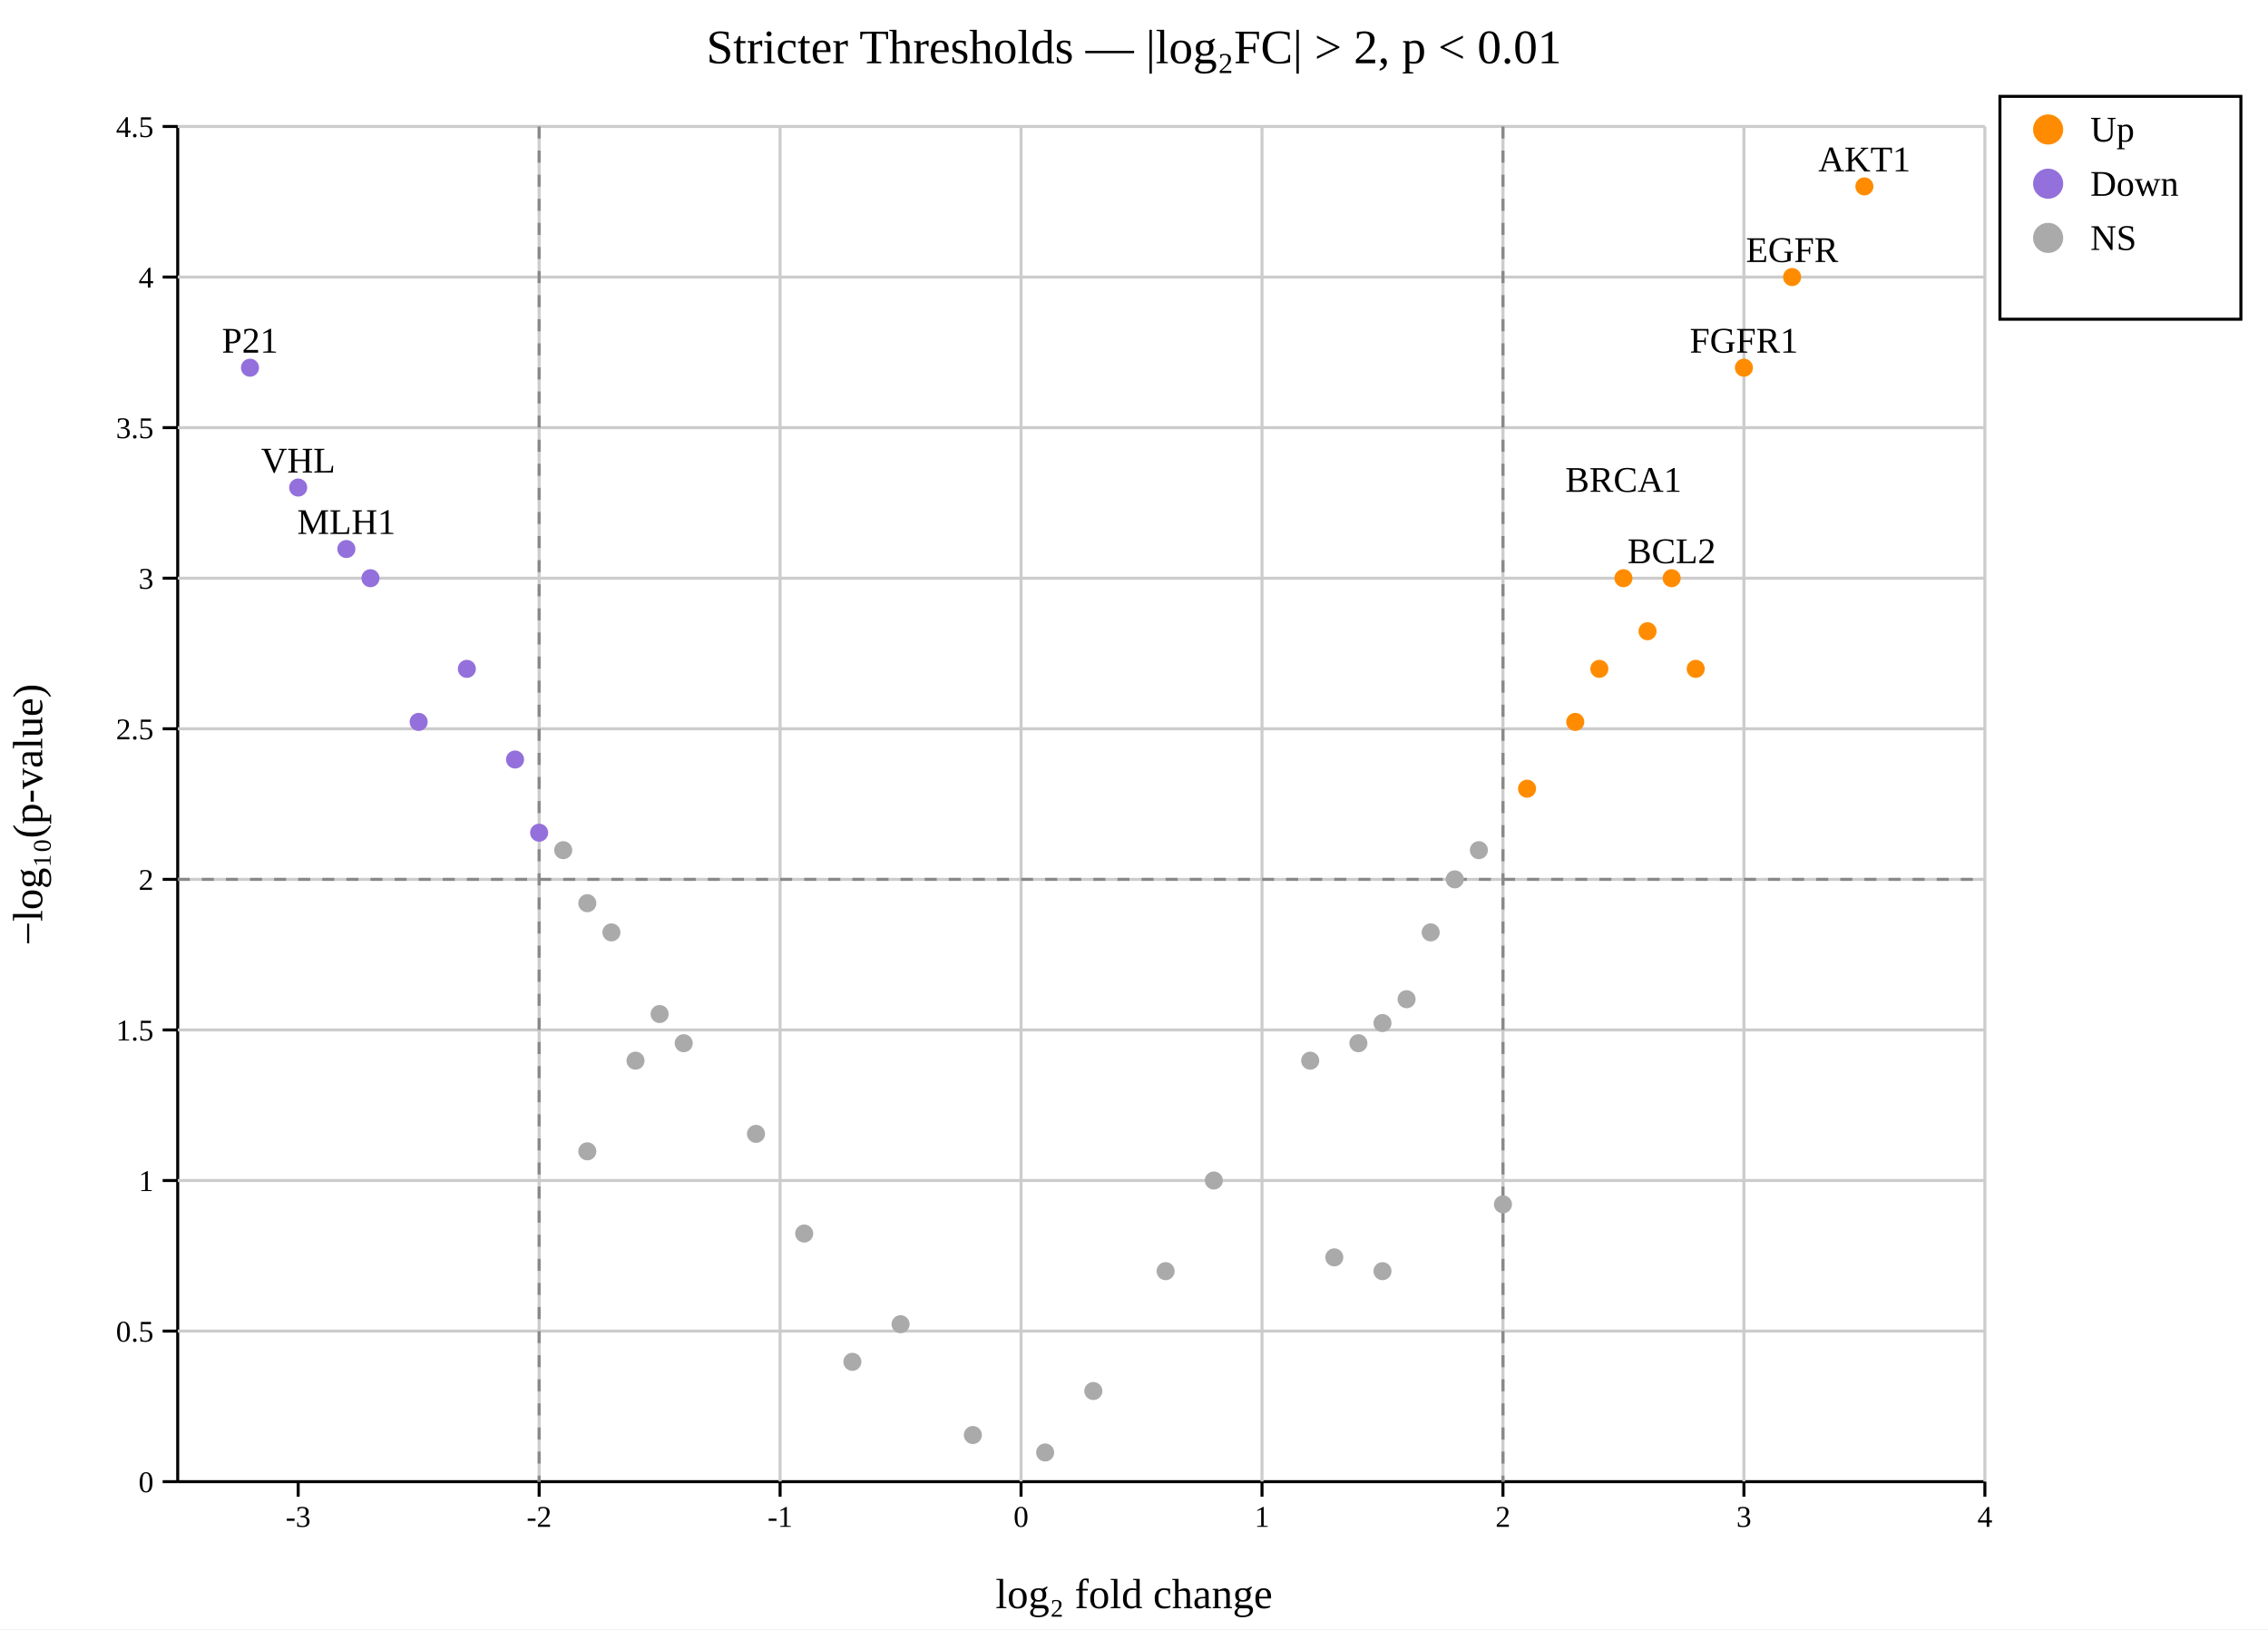
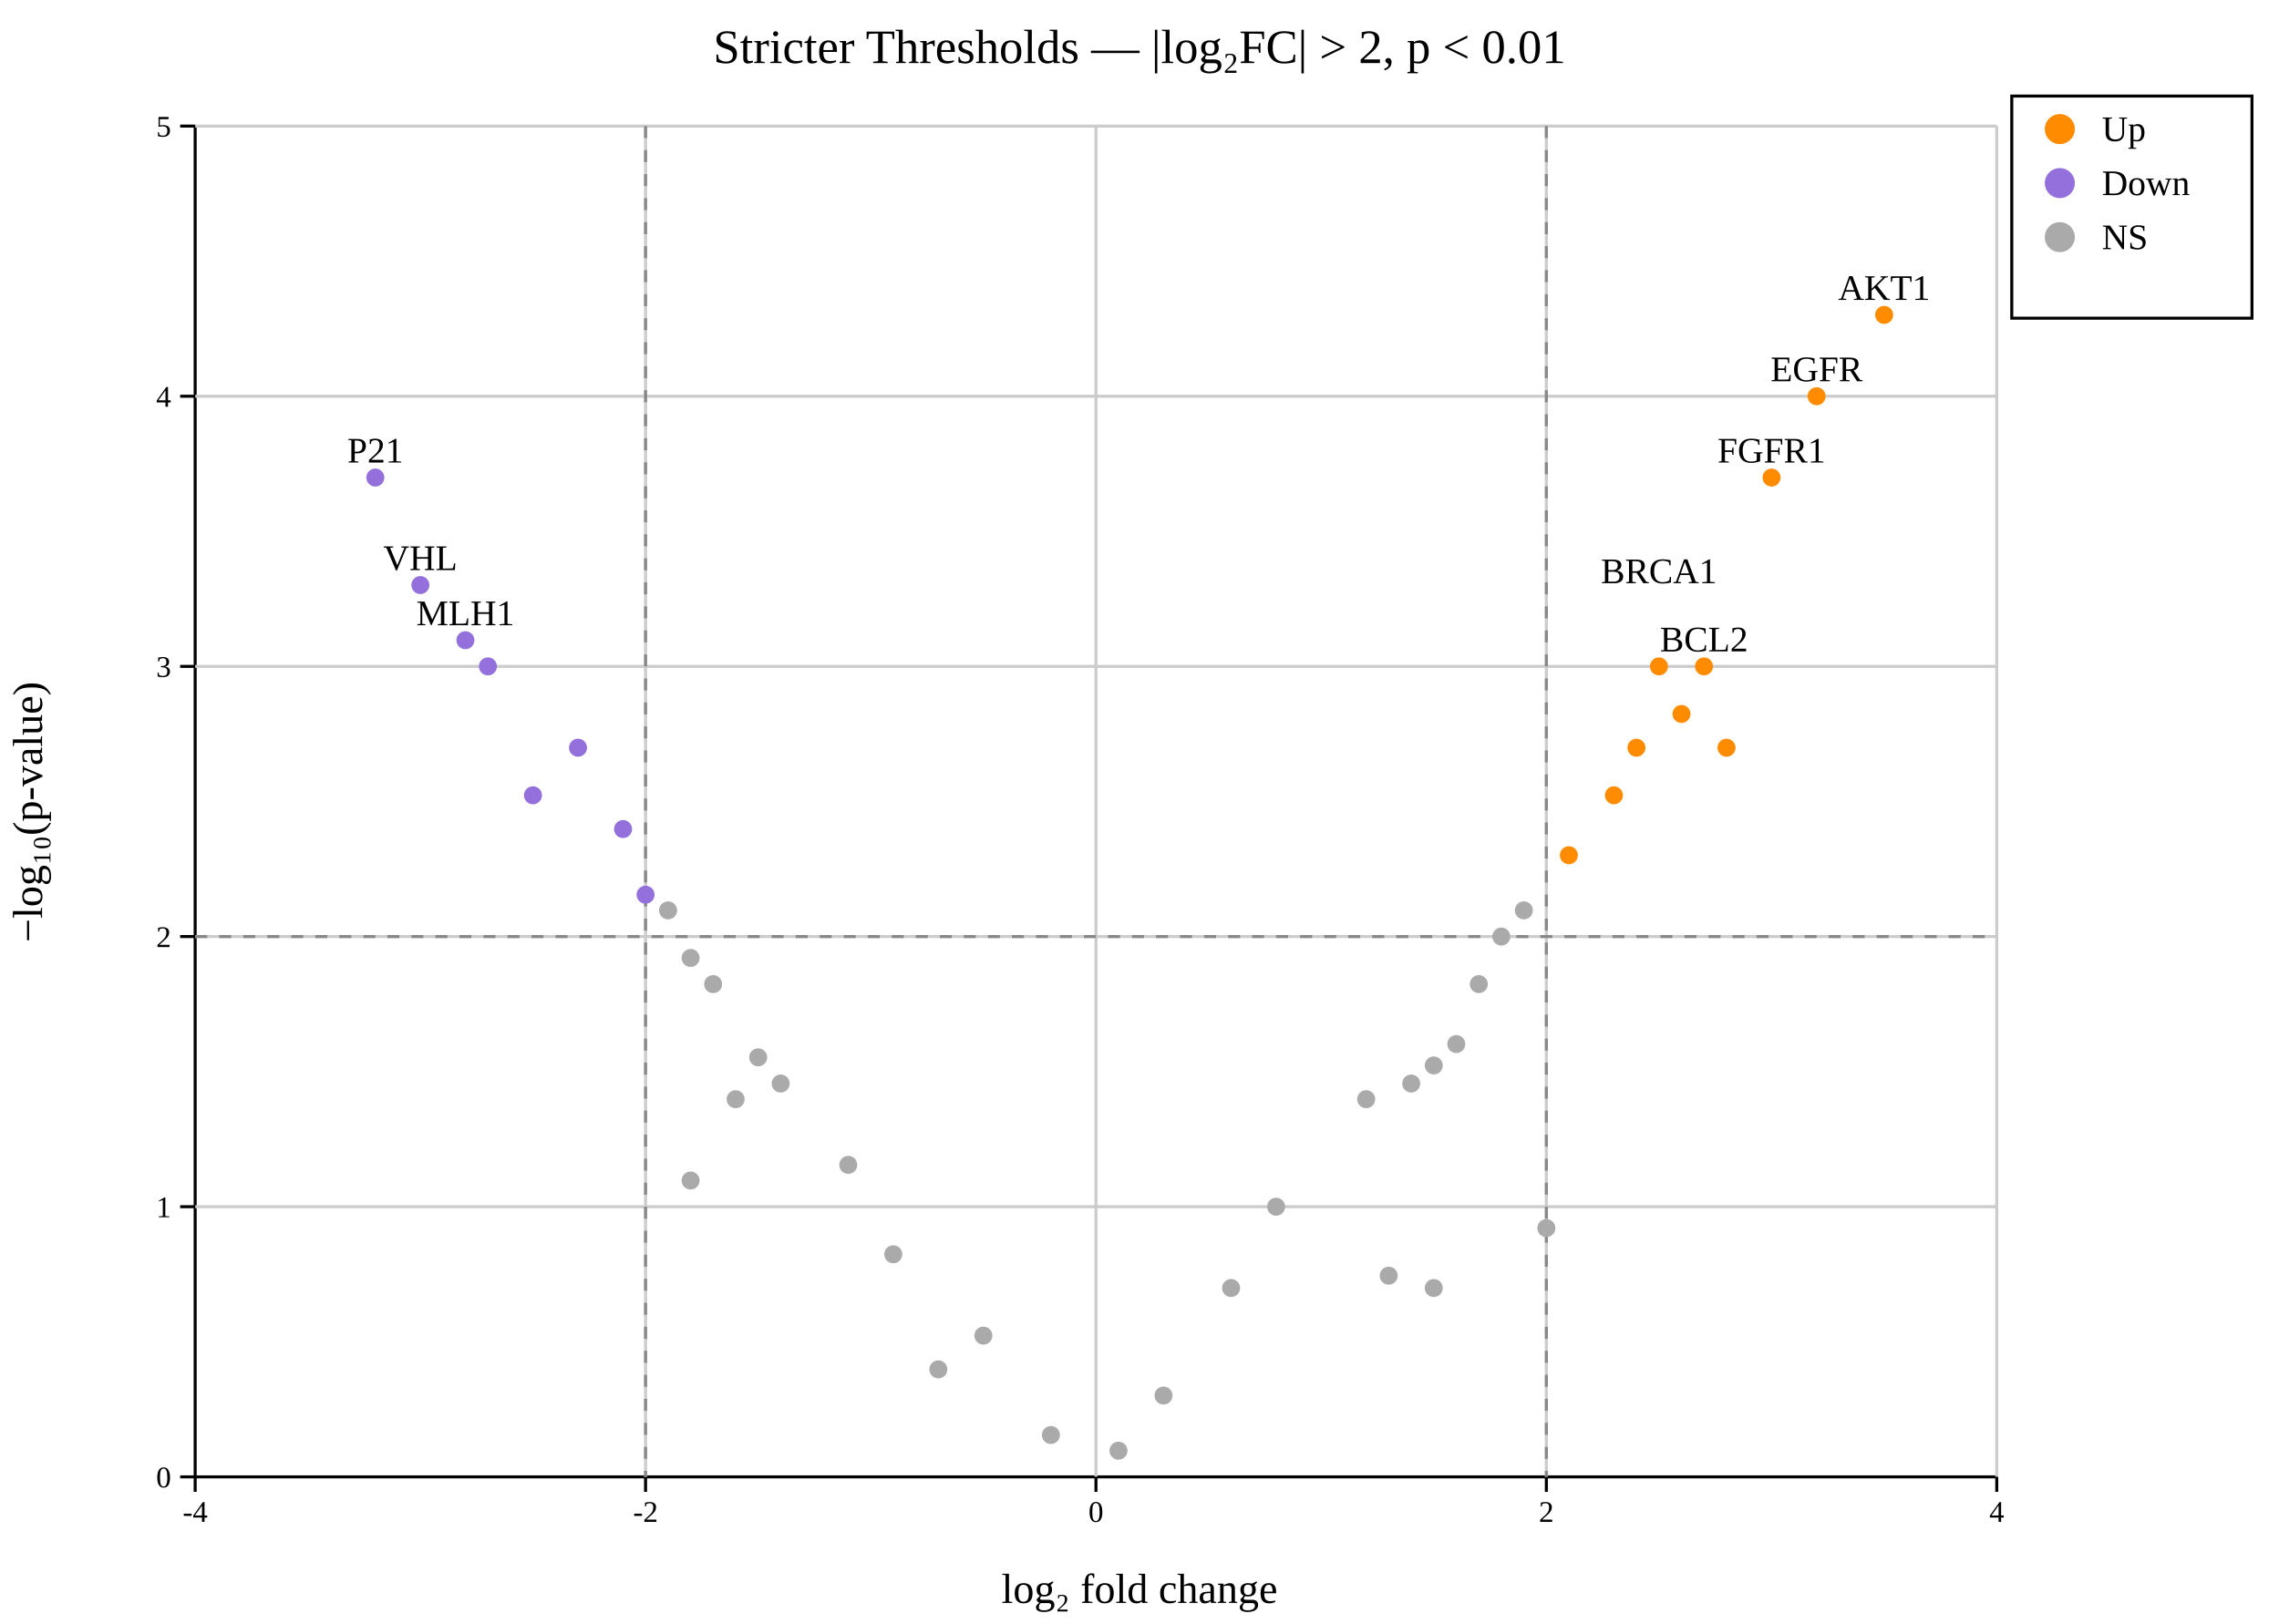
- <svg xmlns="http://www.w3.org/2000/svg" width="753" height="541" fill="black">
+ <svg xmlns="http://www.w3.org/2000/svg" width="759" height="541" fill="black">
  <rect width="100%" height="100%" fill="white" />
-   <line x1="59" y1="492" x2="659" y2="492" stroke="black" stroke-width="1" />
-   <line x1="59" y1="42" x2="59" y2="492" stroke="black" stroke-width="1" />
-   <line x1="179" y1="42" x2="179" y2="492" stroke="#ccc" stroke-width="1" />
-   <line x1="259" y1="42" x2="259" y2="492" stroke="#ccc" stroke-width="1" />
-   <line x1="339" y1="42" x2="339" y2="492" stroke="#ccc" stroke-width="1" />
-   <line x1="419" y1="42" x2="419" y2="492" stroke="#ccc" stroke-width="1" />
-   <line x1="499" y1="42" x2="499" y2="492" stroke="#ccc" stroke-width="1" />
-   <line x1="579" y1="42" x2="579" y2="492" stroke="#ccc" stroke-width="1" />
-   <line x1="659" y1="42" x2="659" y2="492" stroke="#ccc" stroke-width="1" />
-   <line x1="59" y1="442" x2="659" y2="442" stroke="#ccc" stroke-width="1" />
-   <line x1="59" y1="392" x2="659" y2="392" stroke="#ccc" stroke-width="1" />
-   <line x1="59" y1="342" x2="659" y2="342" stroke="#ccc" stroke-width="1" />
-   <line x1="59" y1="292" x2="659" y2="292" stroke="#ccc" stroke-width="1" />
-   <line x1="59" y1="242" x2="659" y2="242" stroke="#ccc" stroke-width="1" />
-   <line x1="59" y1="192" x2="659" y2="192" stroke="#ccc" stroke-width="1" />
-   <line x1="59" y1="142" x2="659" y2="142" stroke="#ccc" stroke-width="1" />
-   <line x1="59" y1="92" x2="659" y2="92" stroke="#ccc" stroke-width="1" />
-   <line x1="59" y1="42" x2="659" y2="42" stroke="#ccc" stroke-width="1" />
-   <line x1="99" y1="492" x2="99" y2="497" stroke="black" stroke-width="1" />
-   <text x="99" y="507" font-size="10" text-anchor="middle">-3</text>
-   <line x1="179" y1="492" x2="179" y2="497" stroke="black" stroke-width="1" />
-   <text x="179" y="507" font-size="10" text-anchor="middle">-2</text>
-   <line x1="259" y1="492" x2="259" y2="497" stroke="black" stroke-width="1" />
-   <text x="259" y="507" font-size="10" text-anchor="middle">-1</text>
-   <line x1="339" y1="492" x2="339" y2="497" stroke="black" stroke-width="1" />
-   <text x="339" y="507" font-size="10" text-anchor="middle">0</text>
-   <line x1="419" y1="492" x2="419" y2="497" stroke="black" stroke-width="1" />
-   <text x="419" y="507" font-size="10" text-anchor="middle">1</text>
-   <line x1="499" y1="492" x2="499" y2="497" stroke="black" stroke-width="1" />
-   <text x="499" y="507" font-size="10" text-anchor="middle">2</text>
-   <line x1="579" y1="492" x2="579" y2="497" stroke="black" stroke-width="1" />
-   <text x="579" y="507" font-size="10" text-anchor="middle">3</text>
-   <line x1="659" y1="492" x2="659" y2="497" stroke="black" stroke-width="1" />
-   <text x="659" y="507" font-size="10" text-anchor="middle">4</text>
-   <line x1="54" y1="492" x2="59" y2="492" stroke="black" stroke-width="1" />
-   <text x="51" y="495.5" font-size="10" text-anchor="end">0</text>
-   <line x1="54" y1="442" x2="59" y2="442" stroke="black" stroke-width="1" />
-   <text x="51" y="445.5" font-size="10" text-anchor="end">0.5</text>
-   <line x1="54" y1="392" x2="59" y2="392" stroke="black" stroke-width="1" />
-   <text x="51" y="395.5" font-size="10" text-anchor="end">1</text>
-   <line x1="54" y1="342" x2="59" y2="342" stroke="black" stroke-width="1" />
-   <text x="51" y="345.5" font-size="10" text-anchor="end">1.5</text>
-   <line x1="54" y1="292" x2="59" y2="292" stroke="black" stroke-width="1" />
-   <text x="51" y="295.5" font-size="10" text-anchor="end">2</text>
-   <line x1="54" y1="242" x2="59" y2="242" stroke="black" stroke-width="1" />
-   <text x="51" y="245.5" font-size="10" text-anchor="end">2.5</text>
-   <line x1="54" y1="192" x2="59" y2="192" stroke="black" stroke-width="1" />
-   <text x="51" y="195.5" font-size="10" text-anchor="end">3</text>
-   <line x1="54" y1="142" x2="59" y2="142" stroke="black" stroke-width="1" />
-   <text x="51" y="145.5" font-size="10" text-anchor="end">3.5</text>
-   <line x1="54" y1="92" x2="59" y2="92" stroke="black" stroke-width="1" />
-   <text x="51" y="95.5" font-size="10" text-anchor="end">4</text>
-   <line x1="54" y1="42" x2="59" y2="42" stroke="black" stroke-width="1" />
-   <text x="51" y="45.5" font-size="10" text-anchor="end">4.5</text>
-   <text x="376.5" y="534" font-size="14" text-anchor="middle">log₂ fold change</text>
+   <line x1="65" y1="492" x2="665" y2="492" stroke="black" stroke-width="1" />
+   <line x1="65" y1="42" x2="65" y2="492" stroke="black" stroke-width="1" />
+   <line x1="215" y1="42" x2="215" y2="492" stroke="#ccc" stroke-width="1" />
+   <line x1="365" y1="42" x2="365" y2="492" stroke="#ccc" stroke-width="1" />
+   <line x1="515" y1="42" x2="515" y2="492" stroke="#ccc" stroke-width="1" />
+   <line x1="665" y1="42" x2="665" y2="492" stroke="#ccc" stroke-width="1" />
+   <line x1="65" y1="402" x2="665" y2="402" stroke="#ccc" stroke-width="1" />
+   <line x1="65" y1="312" x2="665" y2="312" stroke="#ccc" stroke-width="1" />
+   <line x1="65" y1="222" x2="665" y2="222" stroke="#ccc" stroke-width="1" />
+   <line x1="65" y1="132" x2="665" y2="132" stroke="#ccc" stroke-width="1" />
+   <line x1="65" y1="42" x2="665" y2="42" stroke="#ccc" stroke-width="1" />
+   <line x1="65" y1="492" x2="65" y2="497" stroke="black" stroke-width="1" />
+   <text x="65" y="507" font-size="10" text-anchor="middle">-4</text>
+   <line x1="215" y1="492" x2="215" y2="497" stroke="black" stroke-width="1" />
+   <text x="215" y="507" font-size="10" text-anchor="middle">-2</text>
+   <line x1="365" y1="492" x2="365" y2="497" stroke="black" stroke-width="1" />
+   <text x="365" y="507" font-size="10" text-anchor="middle">0</text>
+   <line x1="515" y1="492" x2="515" y2="497" stroke="black" stroke-width="1" />
+   <text x="515" y="507" font-size="10" text-anchor="middle">2</text>
+   <line x1="665" y1="492" x2="665" y2="497" stroke="black" stroke-width="1" />
+   <text x="665" y="507" font-size="10" text-anchor="middle">4</text>
+   <line x1="60" y1="492" x2="65" y2="492" stroke="black" stroke-width="1" />
+   <text x="57" y="495.5" font-size="10" text-anchor="end">0</text>
+   <line x1="60" y1="402" x2="65" y2="402" stroke="black" stroke-width="1" />
+   <text x="57" y="405.5" font-size="10" text-anchor="end">1</text>
+   <line x1="60" y1="312" x2="65" y2="312" stroke="black" stroke-width="1" />
+   <text x="57" y="315.5" font-size="10" text-anchor="end">2</text>
+   <line x1="60" y1="222" x2="65" y2="222" stroke="black" stroke-width="1" />
+   <text x="57" y="225.5" font-size="10" text-anchor="end">3</text>
+   <line x1="60" y1="132" x2="65" y2="132" stroke="black" stroke-width="1" />
+   <text x="57" y="135.5" font-size="10" text-anchor="end">4</text>
+   <line x1="60" y1="42" x2="65" y2="42" stroke="black" stroke-width="1" />
+   <text x="57" y="45.5" font-size="10" text-anchor="end">5</text>
+   <text x="379.5" y="534" font-size="14" text-anchor="middle">log₂ fold change</text>
  <text x="14" y="270.5" font-size="14" text-anchor="middle" transform="rotate(-90,14,270.5)">−log₁₀(p-value)</text>
-   <text x="376.5" y="21" font-size="16" text-anchor="middle">Stricter Thresholds — |log₂FC| &gt; 2, p &lt; 0.01</text>
-   <line x1="59" y1="292" x2="659" y2="292" stroke="#888888" stroke-width="1" stroke-dasharray="4 4" />
-   <line x1="179" y1="42" x2="179" y2="492" stroke="#888888" stroke-width="1" stroke-dasharray="4 4" />
-   <line x1="499" y1="42" x2="499" y2="492" stroke="#888888" stroke-width="1" stroke-dasharray="4 4" />
-   <circle cx="483" cy="292" r="3" fill="#aaaaaa" />
-   <circle cx="491" cy="282.309" r="3" fill="#aaaaaa" />
-   <circle cx="467" cy="331.794" r="3" fill="#aaaaaa" />
-   <circle cx="459" cy="339.712" r="3" fill="#aaaaaa" />
-   <circle cx="435" cy="352.206" r="3" fill="#aaaaaa" />
-   <circle cx="475" cy="309.609" r="3" fill="#aaaaaa" />
-   <circle cx="451" cy="346.407" r="3" fill="#aaaaaa" />
-   <circle cx="187" cy="282.309" r="3" fill="#aaaaaa" />
-   <circle cx="203" cy="309.609" r="3" fill="#aaaaaa" />
-   <circle cx="211" cy="352.206" r="3" fill="#aaaaaa" />
-   <circle cx="227" cy="346.407" r="3" fill="#aaaaaa" />
-   <circle cx="219" cy="336.716" r="3" fill="#aaaaaa" />
-   <circle cx="195" cy="299.918" r="3" fill="#aaaaaa" />
-   <circle cx="363" cy="461.897" r="3" fill="#aaaaaa" />
-   <circle cx="299" cy="439.712" r="3" fill="#aaaaaa" />
-   <circle cx="403" cy="392" r="3" fill="#aaaaaa" />
-   <circle cx="323" cy="476.51" r="3" fill="#aaaaaa" />
-   <circle cx="387" cy="422.103" r="3" fill="#aaaaaa" />
-   <circle cx="267" cy="409.609" r="3" fill="#aaaaaa" />
-   <circle cx="347" cy="482.309" r="3" fill="#aaaaaa" />
-   <circle cx="283" cy="452.206" r="3" fill="#aaaaaa" />
-   <circle cx="459" cy="422.103" r="3" fill="#aaaaaa" />
-   <circle cx="251" cy="376.51" r="3" fill="#aaaaaa" />
-   <circle cx="499" cy="399.918" r="3" fill="#aaaaaa" />
-   <circle cx="195" cy="382.309" r="3" fill="#aaaaaa" />
-   <circle cx="443" cy="417.527" r="3" fill="#aaaaaa" />
-   <circle cx="83" cy="122.103" r="3" fill="mediumpurple" />
-   <circle cx="99" cy="161.897" r="3" fill="mediumpurple" />
-   <circle cx="139" cy="239.712" r="3" fill="mediumpurple" />
-   <circle cx="123" cy="192" r="3" fill="mediumpurple" />
-   <circle cx="155" cy="222.103" r="3" fill="mediumpurple" />
-   <circle cx="179" cy="276.51" r="3" fill="mediumpurple" />
-   <circle cx="171" cy="252.206" r="3" fill="mediumpurple" />
-   <circle cx="115" cy="182.309" r="3" fill="mediumpurple" />
-   <circle cx="619" cy="61.897" r="3" fill="darkorange" />
-   <circle cx="595" cy="92" r="3" fill="darkorange" />
-   <circle cx="563" cy="222.103" r="3" fill="darkorange" />
-   <circle cx="539" cy="192" r="3" fill="darkorange" />
-   <circle cx="555" cy="192" r="3" fill="darkorange" />
-   <circle cx="523" cy="239.712" r="3" fill="darkorange" />
-   <circle cx="507" cy="261.897" r="3" fill="darkorange" />
-   <circle cx="531" cy="222.103" r="3" fill="darkorange" />
-   <circle cx="579" cy="122.103" r="3" fill="darkorange" />
-   <circle cx="547" cy="209.609" r="3" fill="darkorange" />
-   <text x="83" y="117.103" font-size="12" text-anchor="middle">P21</text>
-   <text x="99" y="156.897" font-size="12" text-anchor="middle">VHL</text>
-   <text x="115" y="177.309" font-size="12" text-anchor="middle">MLH1</text>
-   <text x="539" y="163.309" font-size="12" text-anchor="middle">BRCA1</text>
-   <text x="555" y="187" font-size="12" text-anchor="middle">BCL2</text>
-   <text x="579" y="117.103" font-size="12" text-anchor="middle">FGFR1</text>
-   <text x="595" y="87" font-size="12" text-anchor="middle">EGFR</text>
-   <text x="619" y="56.897" font-size="12" text-anchor="middle">AKT1</text>
-   <rect x="664" y="32" width="80" height="74" fill="white" />
-   <rect x="664" y="32" width="80" height="74" fill="none" stroke="black" stroke-width="1" />
-   <text x="694" y="47" font-size="12" text-anchor="start">Up</text>
-   <circle cx="680" cy="43" r="5" fill="darkorange" />
-   <text x="694" y="65" font-size="12" text-anchor="start">Down</text>
-   <circle cx="680" cy="61" r="5" fill="mediumpurple" />
-   <text x="694" y="83" font-size="12" text-anchor="start">NS</text>
-   <circle cx="680" cy="79" r="5" fill="#aaaaaa" />
+   <text x="379.5" y="21" font-size="16" text-anchor="middle">Stricter Thresholds — |log₂FC| &gt; 2, p &lt; 0.01</text>
+   <line x1="65" y1="312" x2="665" y2="312" stroke="#888888" stroke-width="1" stroke-dasharray="4 4" />
+   <line x1="215" y1="42" x2="215" y2="492" stroke="#888888" stroke-width="1" stroke-dasharray="4 4" />
+   <line x1="515" y1="42" x2="515" y2="492" stroke="#888888" stroke-width="1" stroke-dasharray="4 4" />
+   <circle cx="500" cy="312" r="3" fill="#aaaaaa" />
+   <circle cx="507.5" cy="303.278" r="3" fill="#aaaaaa" />
+   <circle cx="485" cy="347.815" r="3" fill="#aaaaaa" />
+   <circle cx="477.5" cy="354.941" r="3" fill="#aaaaaa" />
+   <circle cx="455" cy="366.185" r="3" fill="#aaaaaa" />
+   <circle cx="492.5" cy="327.848" r="3" fill="#aaaaaa" />
+   <circle cx="470" cy="360.966" r="3" fill="#aaaaaa" />
+   <circle cx="222.5" cy="303.278" r="3" fill="#aaaaaa" />
+   <circle cx="237.5" cy="327.848" r="3" fill="#aaaaaa" />
+   <circle cx="245" cy="366.185" r="3" fill="#aaaaaa" />
+   <circle cx="260" cy="360.966" r="3" fill="#aaaaaa" />
+   <circle cx="252.5" cy="352.244" r="3" fill="#aaaaaa" />
+   <circle cx="230" cy="319.126" r="3" fill="#aaaaaa" />
+   <circle cx="387.5" cy="464.907" r="3" fill="#aaaaaa" />
+   <circle cx="327.5" cy="444.941" r="3" fill="#aaaaaa" />
+   <circle cx="425" cy="402" r="3" fill="#aaaaaa" />
+   <circle cx="350" cy="478.059" r="3" fill="#aaaaaa" />
+   <circle cx="410" cy="429.093" r="3" fill="#aaaaaa" />
+   <circle cx="297.5" cy="417.848" r="3" fill="#aaaaaa" />
+   <circle cx="372.5" cy="483.278" r="3" fill="#aaaaaa" />
+   <circle cx="312.5" cy="456.185" r="3" fill="#aaaaaa" />
+   <circle cx="477.5" cy="429.093" r="3" fill="#aaaaaa" />
+   <circle cx="282.5" cy="388.059" r="3" fill="#aaaaaa" />
+   <circle cx="515" cy="409.126" r="3" fill="#aaaaaa" />
+   <circle cx="230" cy="393.278" r="3" fill="#aaaaaa" />
+   <circle cx="462.5" cy="424.975" r="3" fill="#aaaaaa" />
+   <circle cx="125" cy="159.093" r="3" fill="mediumpurple" />
+   <circle cx="140" cy="194.907" r="3" fill="mediumpurple" />
+   <circle cx="177.5" cy="264.941" r="3" fill="mediumpurple" />
+   <circle cx="162.5" cy="222" r="3" fill="mediumpurple" />
+   <circle cx="192.5" cy="249.093" r="3" fill="mediumpurple" />
+   <circle cx="215" cy="298.059" r="3" fill="mediumpurple" />
+   <circle cx="207.5" cy="276.185" r="3" fill="mediumpurple" />
+   <circle cx="155" cy="213.278" r="3" fill="mediumpurple" />
+   <circle cx="627.5" cy="104.907" r="3" fill="darkorange" />
+   <circle cx="605" cy="132" r="3" fill="darkorange" />
+   <circle cx="575" cy="249.093" r="3" fill="darkorange" />
+   <circle cx="552.5" cy="222" r="3" fill="darkorange" />
+   <circle cx="567.5" cy="222" r="3" fill="darkorange" />
+   <circle cx="537.5" cy="264.941" r="3" fill="darkorange" />
+   <circle cx="522.5" cy="284.907" r="3" fill="darkorange" />
+   <circle cx="545" cy="249.093" r="3" fill="darkorange" />
+   <circle cx="590" cy="159.093" r="3" fill="darkorange" />
+   <circle cx="560" cy="237.848" r="3" fill="darkorange" />
+   <text x="125" y="154.093" font-size="12" text-anchor="middle">P21</text>
+   <text x="140" y="189.907" font-size="12" text-anchor="middle">VHL</text>
+   <text x="155" y="208.278" font-size="12" text-anchor="middle">MLH1</text>
+   <text x="552.5" y="194.278" font-size="12" text-anchor="middle">BRCA1</text>
+   <text x="567.5" y="217" font-size="12" text-anchor="middle">BCL2</text>
+   <text x="590" y="154.093" font-size="12" text-anchor="middle">FGFR1</text>
+   <text x="605" y="127" font-size="12" text-anchor="middle">EGFR</text>
+   <text x="627.5" y="99.907" font-size="12" text-anchor="middle">AKT1</text>
+   <rect x="670" y="32" width="80" height="74" fill="white" />
+   <rect x="670" y="32" width="80" height="74" fill="none" stroke="black" stroke-width="1" />
+   <text x="700" y="47" font-size="12" text-anchor="start">Up</text>
+   <circle cx="686" cy="43" r="5" fill="darkorange" />
+   <text x="700" y="65" font-size="12" text-anchor="start">Down</text>
+   <circle cx="686" cy="61" r="5" fill="mediumpurple" />
+   <text x="700" y="83" font-size="12" text-anchor="start">NS</text>
+   <circle cx="686" cy="79" r="5" fill="#aaaaaa" />
</svg>
